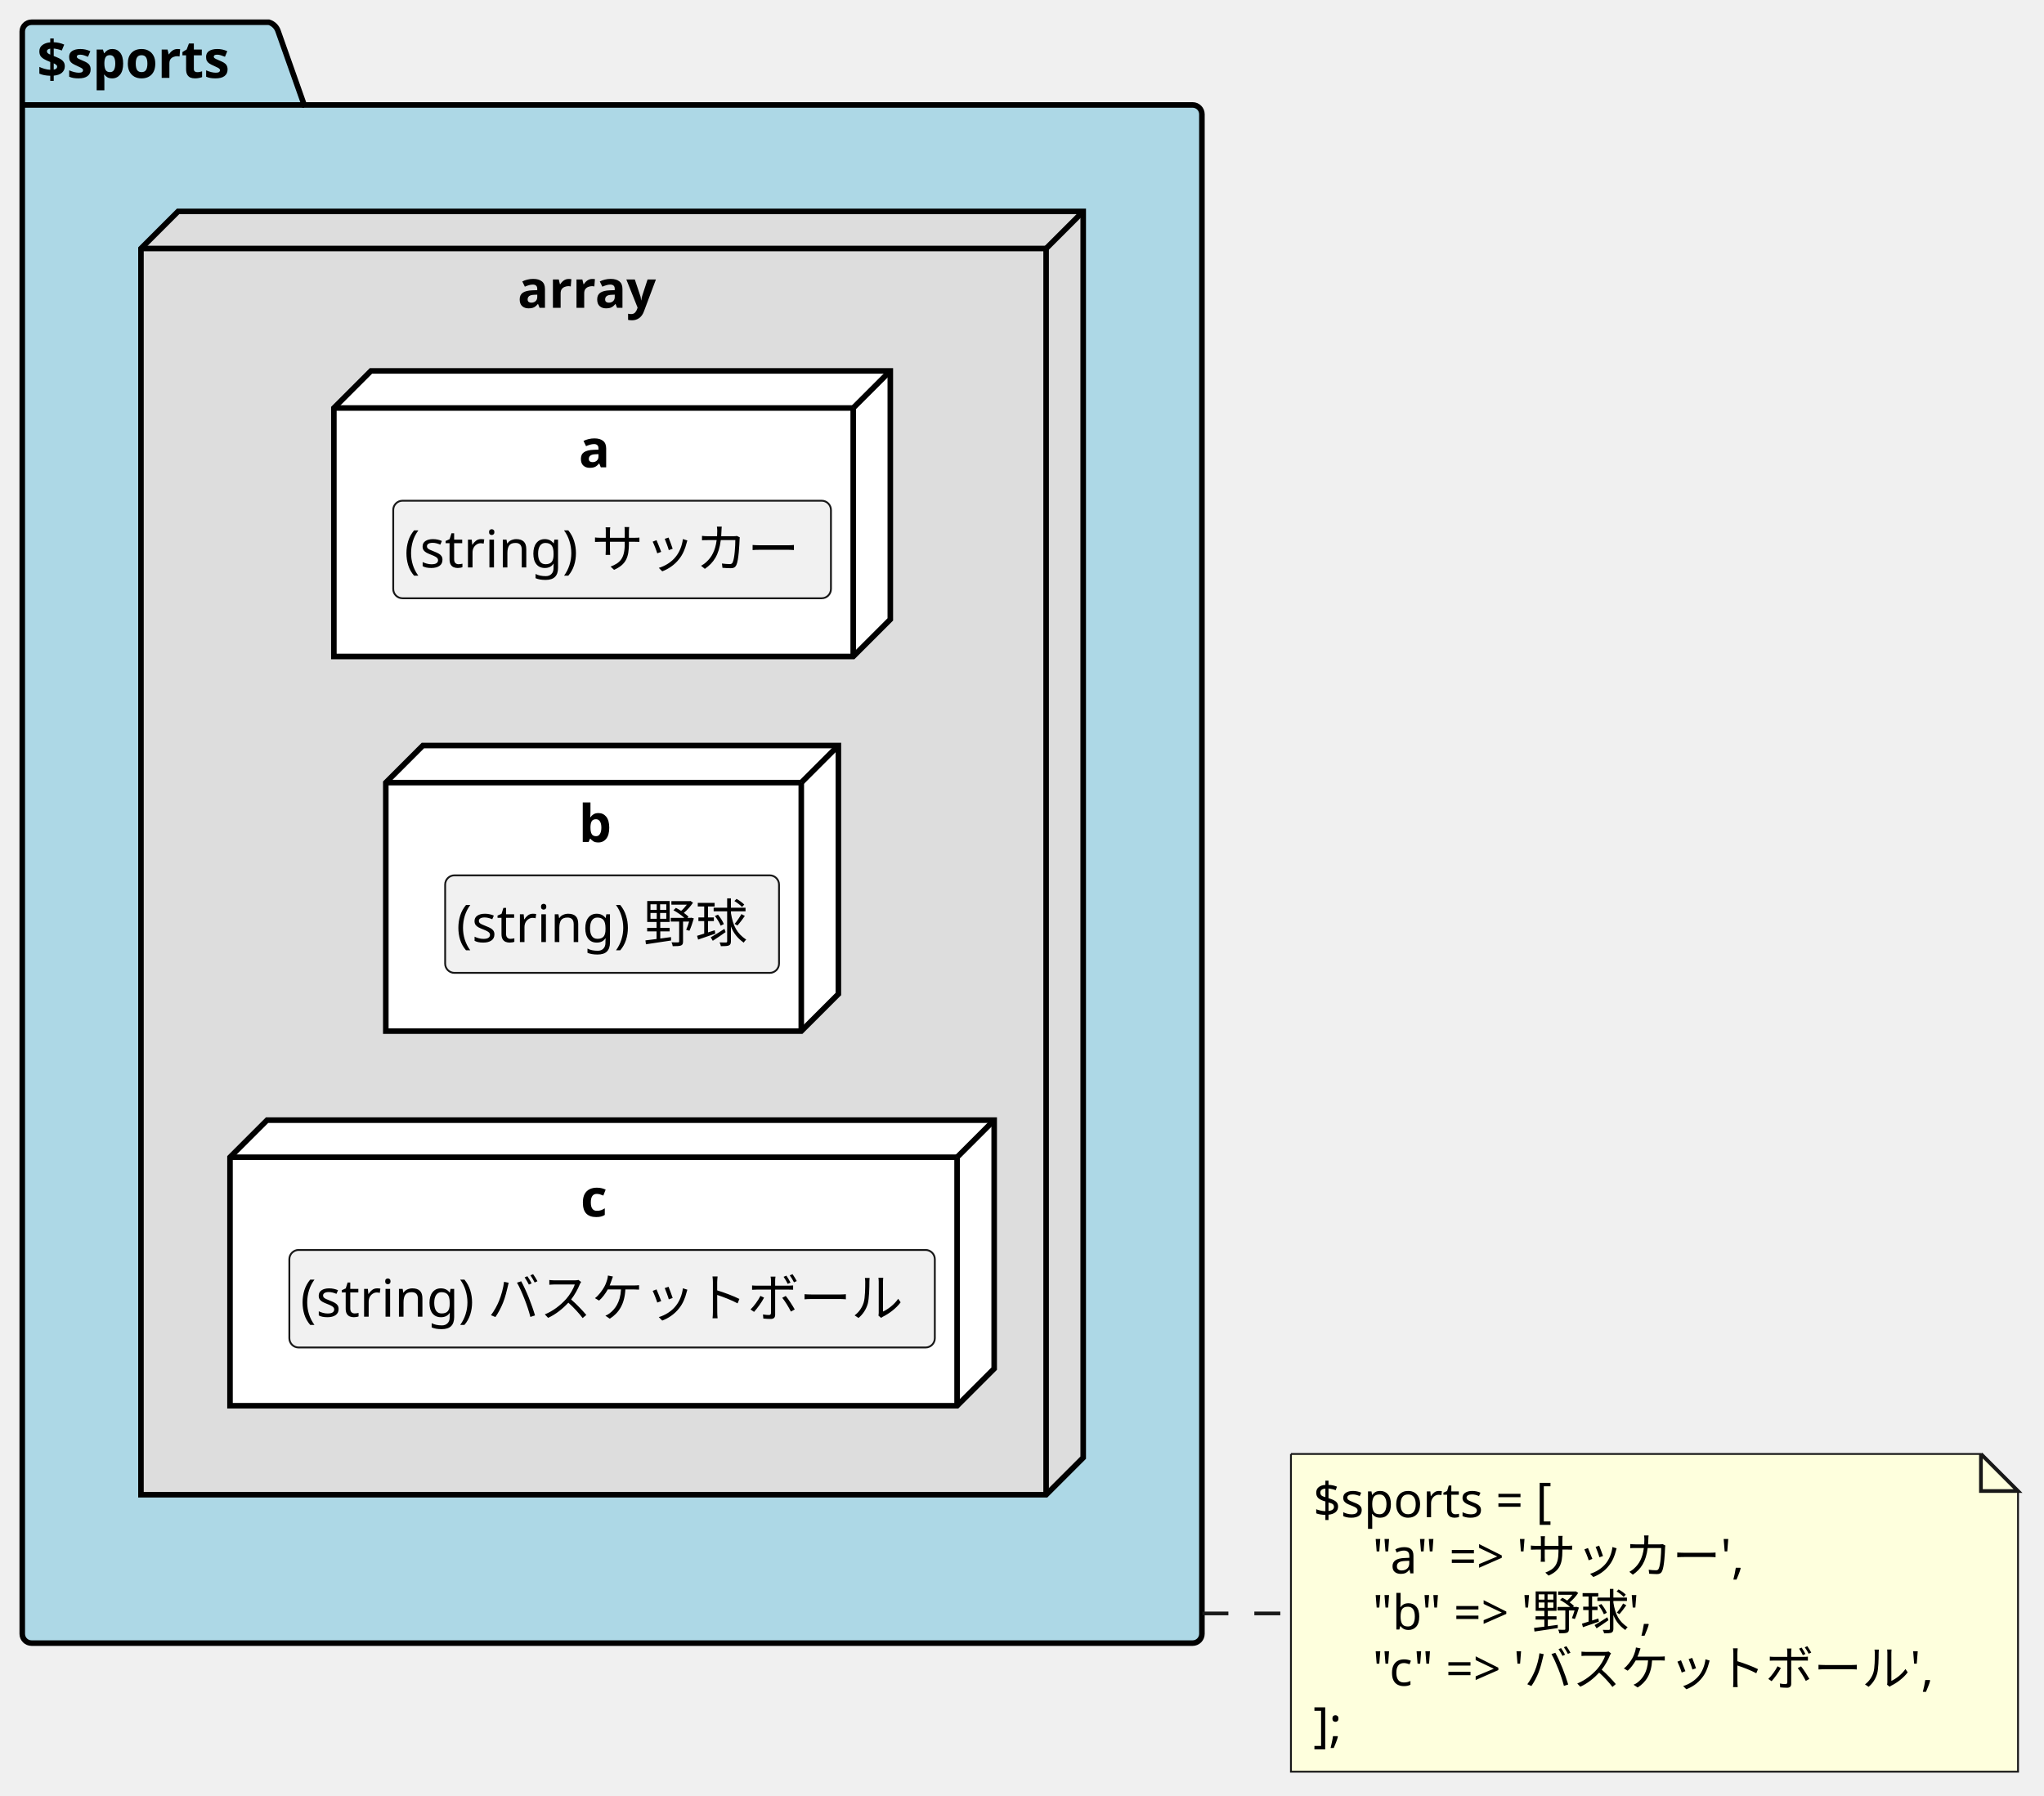
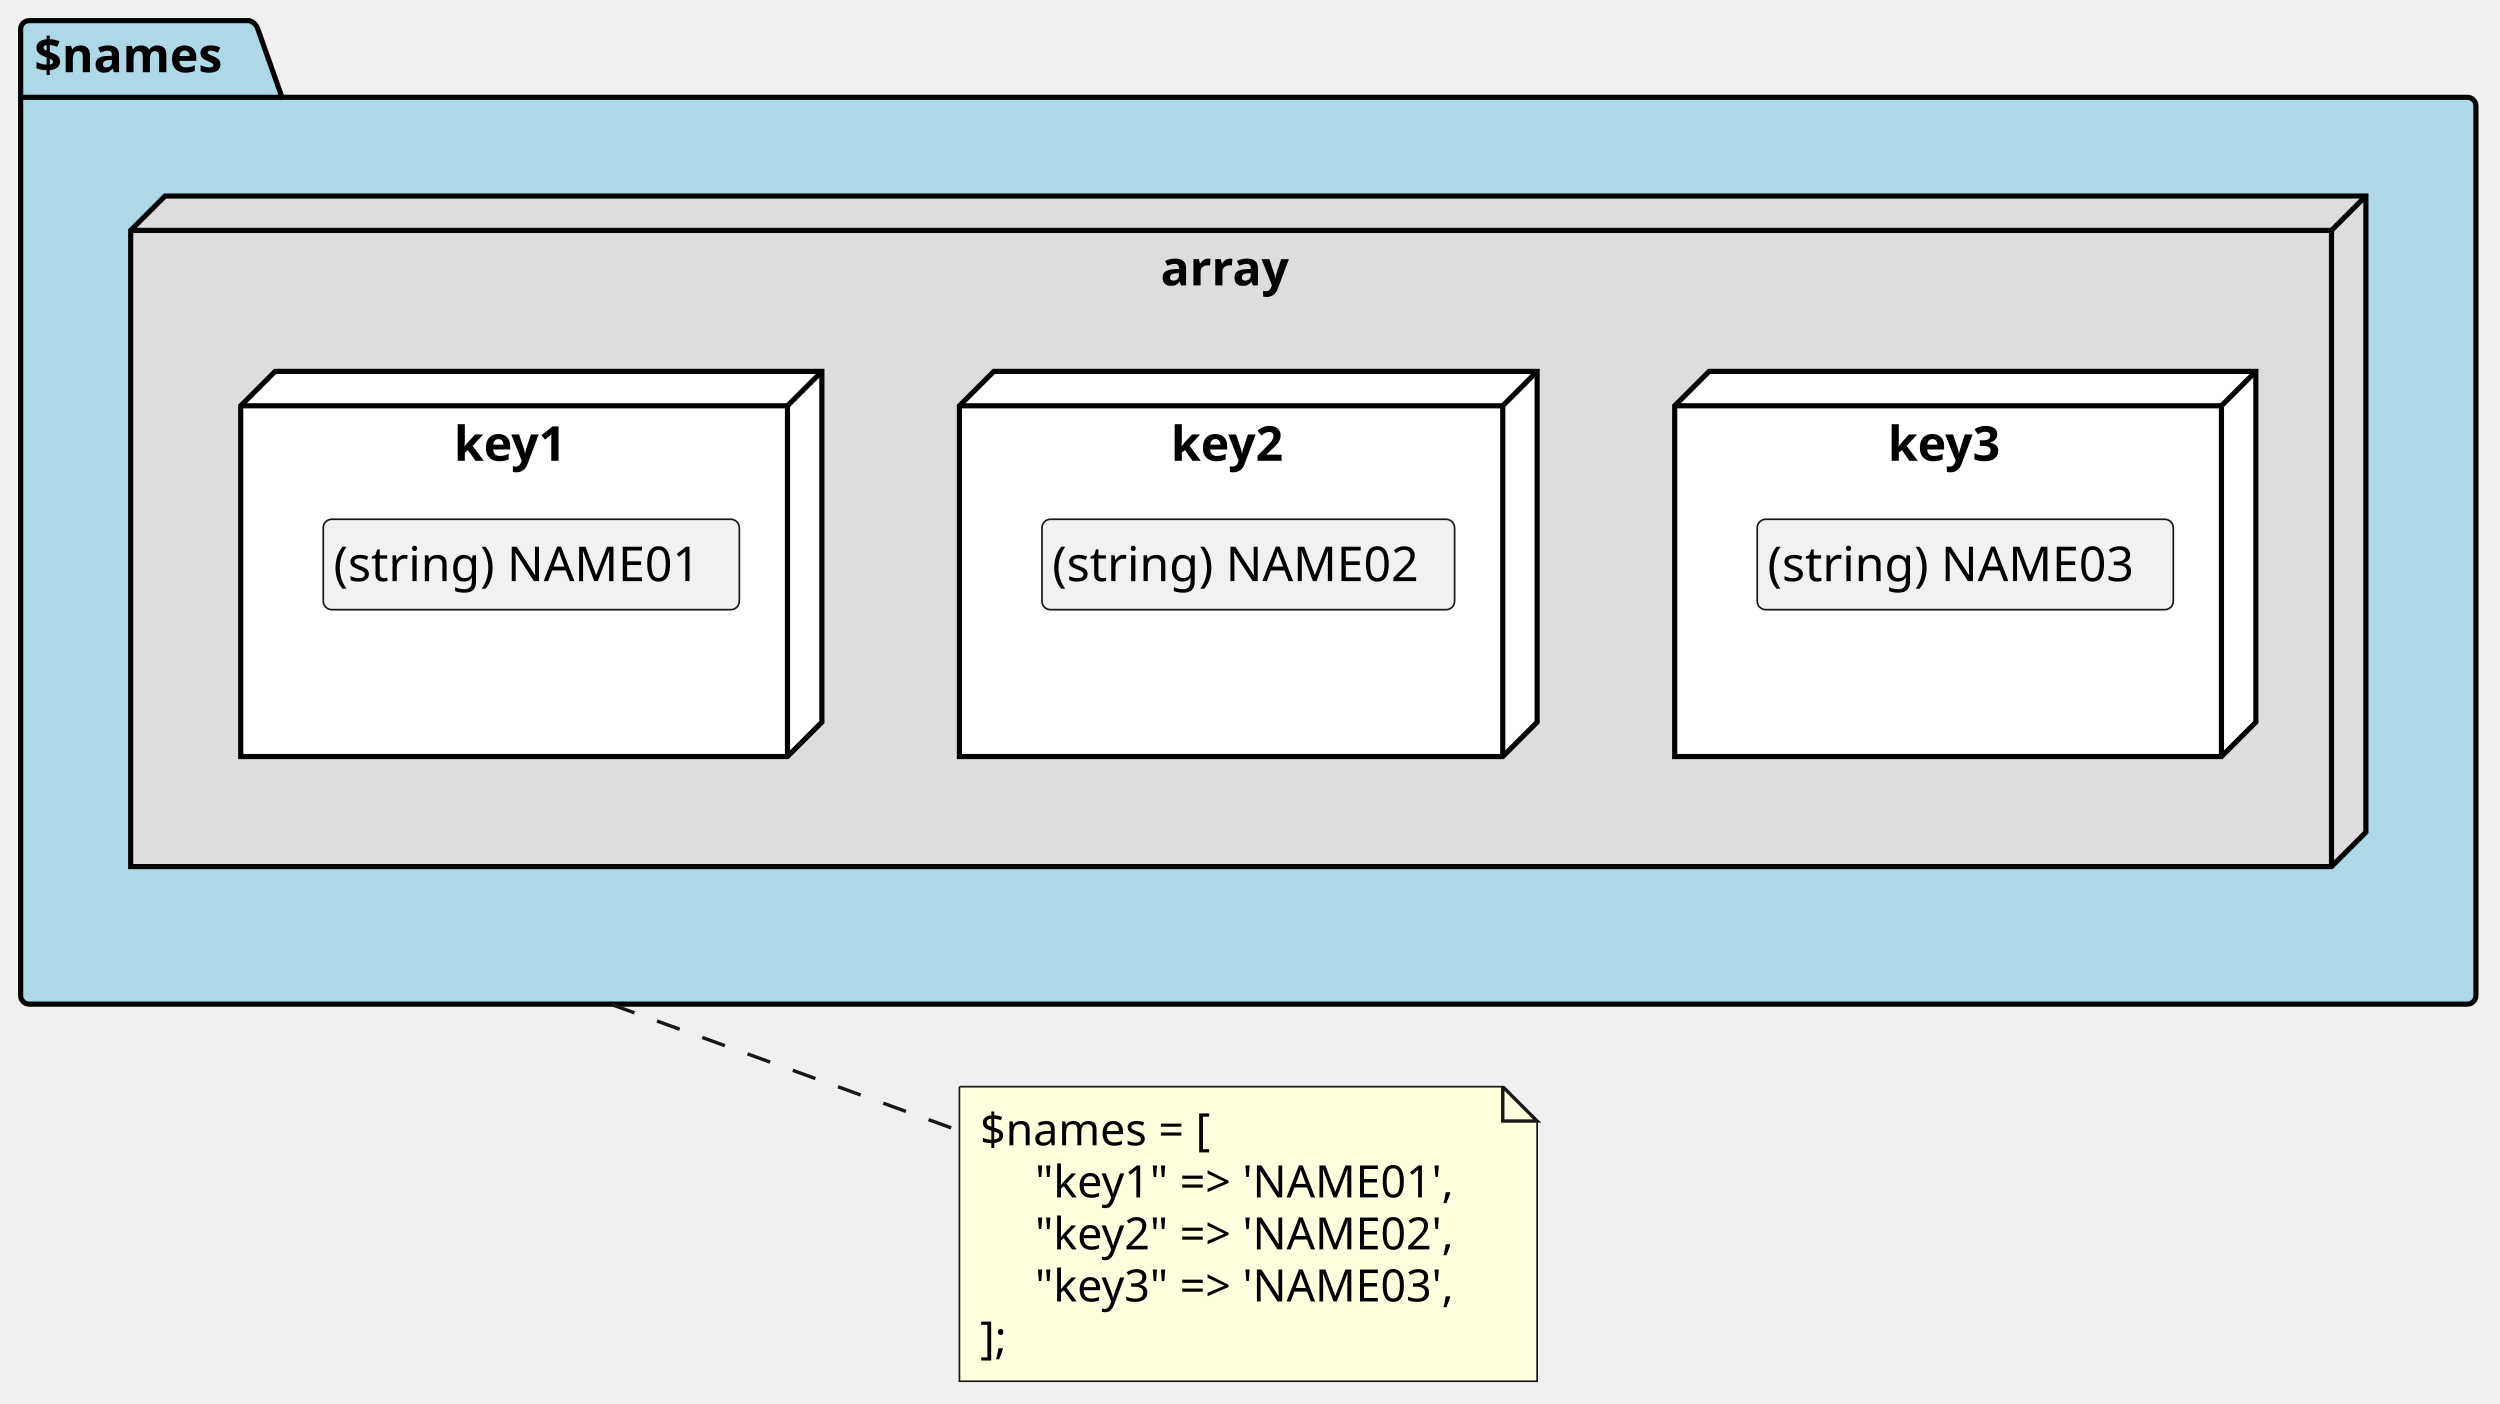
- <svg xmlns="http://www.w3.org/2000/svg" contentStyleType="text/css" height="484px" preserveAspectRatio="none" style="width:551px;height:484px;background:#FFFFFF;" version="1.1" viewBox="0 0 551 484" width="551px" zoomAndPan="magnify">
+ <svg xmlns="http://www.w3.org/2000/svg" contentStyleType="text/css" height="408px" preserveAspectRatio="none" style="width:727px;height:408px;background:#FFFFFF;" version="1.1" viewBox="0 0 727 408" width="727px" zoomAndPan="magnify">
  <defs />
  <g>
    <g id="cluster_p">
-       <path d="M8.5,6 L72.5,6 A3.75,3.75 0 0 1 75,8.5 L82,28.297 L321.5,28.297 A2.5,2.5 0 0 1 324,30.797 L324,440.5 A2.5,2.5 0 0 1 321.5,443 L8.5,443 A2.5,2.5 0 0 1 6,440.5 L6,8.5 A2.5,2.5 0 0 1 8.5,6 " fill="#ADD8E6" style="stroke:#000000;stroke-width:1.5;" />
+       <path d="M8.5,6 L72.5,6 A3.75,3.75 0 0 1 75,8.5 L82,28.297 L717.5,28.297 A2.5,2.5 0 0 1 720,30.797 L720,289.5 A2.5,2.5 0 0 1 717.5,292 L8.5,292 A2.5,2.5 0 0 1 6,289.5 L6,8.5 A2.5,2.5 0 0 1 8.5,6 " fill="#ADD8E6" style="stroke:#000000;stroke-width:1.5;" />
      <line style="stroke:#000000;stroke-width:1.5;" x1="6" x2="82" y1="28.297" y2="28.297" />
-       <text fill="#000000" font-family="sans-serif" font-size="14" font-weight="bold" lengthAdjust="spacing" textLength="63" x="10" y="20.995">$sports</text>
+       <text fill="#000000" font-family="sans-serif" font-size="14" font-weight="bold" lengthAdjust="spacing" textLength="63" x="10" y="20.995">$names</text>
    </g>
    <g id="cluster_array">
-       <polygon fill="#DDDDDD" points="38,67,48,57,292,57,292,393,282,403,38,403,38,67" style="stroke:#000000;stroke-width:1.5;" />
-       <line style="stroke:#000000;stroke-width:1.5;" x1="282" x2="292" y1="67" y2="57" />
-       <line style="stroke:#000000;stroke-width:1.5;" x1="38" x2="282" y1="67" y2="67" />
-       <line style="stroke:#000000;stroke-width:1.5;" x1="282" x2="282" y1="67" y2="403" />
-       <text fill="#000000" font-family="sans-serif" font-size="14" font-weight="bold" lengthAdjust="spacing" textLength="43" x="139.5" y="82.995">array</text>
+       <polygon fill="#DDDDDD" points="38,67,48,57,688,57,688,242,678,252,38,252,38,67" style="stroke:#000000;stroke-width:1.5;" />
+       <line style="stroke:#000000;stroke-width:1.5;" x1="678" x2="688" y1="67" y2="57" />
+       <line style="stroke:#000000;stroke-width:1.5;" x1="38" x2="678" y1="67" y2="67" />
+       <line style="stroke:#000000;stroke-width:1.5;" x1="678" x2="678" y1="67" y2="252" />
+       <text fill="#000000" font-family="sans-serif" font-size="14" font-weight="bold" lengthAdjust="spacing" textLength="43" x="337.5" y="82.995">array</text>
    </g>
-     <g id="cluster_a">
-       <polygon fill="#FFFFFF" points="90,110,100,100,240,100,240,167,230,177,90,177,90,110" style="stroke:#000000;stroke-width:1.5;" />
-       <line style="stroke:#000000;stroke-width:1.5;" x1="230" x2="240" y1="110" y2="100" />
-       <line style="stroke:#000000;stroke-width:1.5;" x1="90" x2="230" y1="110" y2="110" />
-       <line style="stroke:#000000;stroke-width:1.5;" x1="230" x2="230" y1="110" y2="177" />
-       <text fill="#000000" font-family="sans-serif" font-size="14" font-weight="bold" lengthAdjust="spacing" textLength="10" x="156" y="125.995">a</text>
+     <g id="cluster_p1">
+       <polygon fill="#FFFFFF" points="70,118,80,108,239,108,239,210,229,220,70,220,70,118" style="stroke:#000000;stroke-width:1.5;" />
+       <line style="stroke:#000000;stroke-width:1.5;" x1="229" x2="239" y1="118" y2="108" />
+       <line style="stroke:#000000;stroke-width:1.5;" x1="70" x2="229" y1="118" y2="118" />
+       <line style="stroke:#000000;stroke-width:1.5;" x1="229" x2="229" y1="118" y2="220" />
+       <text fill="#000000" font-family="sans-serif" font-size="14" font-weight="bold" lengthAdjust="spacing" textLength="37" x="132" y="133.995">key1</text>
    </g>
-     <g id="cluster_b">
-       <polygon fill="#FFFFFF" points="104,211,114,201,226,201,226,268,216,278,104,278,104,211" style="stroke:#000000;stroke-width:1.5;" />
-       <line style="stroke:#000000;stroke-width:1.5;" x1="216" x2="226" y1="211" y2="201" />
-       <line style="stroke:#000000;stroke-width:1.5;" x1="104" x2="216" y1="211" y2="211" />
-       <line style="stroke:#000000;stroke-width:1.5;" x1="216" x2="216" y1="211" y2="278" />
-       <text fill="#000000" font-family="sans-serif" font-size="14" font-weight="bold" lengthAdjust="spacing" textLength="10" x="156" y="226.995">b</text>
+     <g id="cluster_p2">
+       <polygon fill="#FFFFFF" points="279,118,289,108,447,108,447,210,437,220,279,220,279,118" style="stroke:#000000;stroke-width:1.5;" />
+       <line style="stroke:#000000;stroke-width:1.5;" x1="437" x2="447" y1="118" y2="108" />
+       <line style="stroke:#000000;stroke-width:1.5;" x1="279" x2="437" y1="118" y2="118" />
+       <line style="stroke:#000000;stroke-width:1.5;" x1="437" x2="437" y1="118" y2="220" />
+       <text fill="#000000" font-family="sans-serif" font-size="14" font-weight="bold" lengthAdjust="spacing" textLength="37" x="340.5" y="133.995">key2</text>
    </g>
-     <g id="cluster_c">
-       <polygon fill="#FFFFFF" points="62,312,72,302,268,302,268,369,258,379,62,379,62,312" style="stroke:#000000;stroke-width:1.5;" />
-       <line style="stroke:#000000;stroke-width:1.5;" x1="258" x2="268" y1="312" y2="302" />
-       <line style="stroke:#000000;stroke-width:1.5;" x1="62" x2="258" y1="312" y2="312" />
-       <line style="stroke:#000000;stroke-width:1.5;" x1="258" x2="258" y1="312" y2="379" />
-       <text fill="#000000" font-family="sans-serif" font-size="14" font-weight="bold" lengthAdjust="spacing" textLength="9" x="156.5" y="327.995">c</text>
+     <g id="cluster_p3">
+       <polygon fill="#FFFFFF" points="487,118,497,108,656,108,656,210,646,220,487,220,487,118" style="stroke:#000000;stroke-width:1.5;" />
+       <line style="stroke:#000000;stroke-width:1.5;" x1="646" x2="656" y1="118" y2="108" />
+       <line style="stroke:#000000;stroke-width:1.5;" x1="487" x2="646" y1="118" y2="118" />
+       <line style="stroke:#000000;stroke-width:1.5;" x1="646" x2="646" y1="118" y2="220" />
+       <text fill="#000000" font-family="sans-serif" font-size="14" font-weight="bold" lengthAdjust="spacing" textLength="37" x="549" y="133.995">key3</text>
    </g>
-     <g id="elem_(string) サッカー">
-       <rect codeLine="15" fill="#F1F1F1" height="26.297" id="(string) サッカー" rx="2.5" ry="2.5" style="stroke:#181818;stroke-width:0.5;" width="118" x="106" y="135" />
-       <text fill="#000000" font-family="sans-serif" font-size="14" lengthAdjust="spacing" textLength="112" x="109" y="152.995">(string) サッカー</text>
+     <g id="elem_(string) NAME01">
+       <rect codeLine="15" fill="#F1F1F1" height="26.297" id="(string) NAME01" rx="2.5" ry="2.5" style="stroke:#181818;stroke-width:0.5;" width="121" x="94" y="151" />
+       <text fill="#000000" font-family="sans-serif" font-size="14" lengthAdjust="spacing" textLength="115" x="97" y="168.995">(string) NAME01</text>
    </g>
-     <g id="elem_(string) 野球">
-       <rect codeLine="18" fill="#F1F1F1" height="26.297" id="(string) 野球" rx="2.5" ry="2.5" style="stroke:#181818;stroke-width:0.5;" width="90" x="120" y="236" />
-       <text fill="#000000" font-family="sans-serif" font-size="14" lengthAdjust="spacing" textLength="84" x="123" y="253.995">(string) 野球</text>
+     <g id="elem_(string) NAME02">
+       <rect codeLine="18" fill="#F1F1F1" height="26.297" id="(string) NAME02" rx="2.5" ry="2.5" style="stroke:#181818;stroke-width:0.5;" width="120" x="303" y="151" />
+       <text fill="#000000" font-family="sans-serif" font-size="14" lengthAdjust="spacing" textLength="114" x="306" y="168.995">(string) NAME02</text>
    </g>
-     <g id="elem_(string) バスケットボール">
-       <rect codeLine="21" fill="#F1F1F1" height="26.297" id="(string) バスケットボール" rx="2.5" ry="2.5" style="stroke:#181818;stroke-width:0.5;" width="174" x="78" y="337" />
-       <text fill="#000000" font-family="sans-serif" font-size="14" lengthAdjust="spacing" textLength="168" x="81" y="354.995">(string) バスケットボール</text>
+     <g id="elem_(string) NAME03">
+       <rect codeLine="21" fill="#F1F1F1" height="26.297" id="(string) NAME03" rx="2.5" ry="2.5" style="stroke:#181818;stroke-width:0.5;" width="121" x="511" y="151" />
+       <text fill="#000000" font-family="sans-serif" font-size="14" lengthAdjust="spacing" textLength="115" x="514" y="168.995">(string) NAME03</text>
    </g>
    <g id="elem_n">
-       <path d="M348,392 L348,477.664 L544,477.664 L544,402 L534,392 L348,392 " fill="#FEFFDD" style="stroke:#181818;stroke-width:0.5;" />
-       <path d="M534,392 L534,402 L544,402 L534,392 " fill="#FEFFDD" style="stroke:#181818;stroke-width:1.0;" />
-       <text fill="#000000" font-family="sans-serif" font-size="13" lengthAdjust="spacing" textLength="71" x="354" y="409.067">$sports = [</text>
-       <text fill="#000000" font-family="sans-serif" font-size="13" lengthAdjust="spacing" textLength="108" x="370" y="424.2">"a" =&gt; 'サッカー',</text>
-       <text fill="#000000" font-family="sans-serif" font-size="13" lengthAdjust="spacing" textLength="82" x="370" y="439.332">"b" =&gt; '野球',</text>
-       <text fill="#000000" font-family="sans-serif" font-size="13" lengthAdjust="spacing" textLength="159" x="370" y="454.465">"c" =&gt; 'バスケットボール',</text>
-       <text fill="#000000" font-family="sans-serif" font-size="13" lengthAdjust="spacing" textLength="10" x="354" y="469.598">];</text>
+       <path d="M279,316 L279,401.664 L447,401.664 L447,326 L437,316 L279,316 " fill="#FEFFDD" style="stroke:#181818;stroke-width:0.5;" />
+       <path d="M437,316 L437,326 L447,326 L437,316 " fill="#FEFFDD" style="stroke:#181818;stroke-width:1.0;" />
+       <text fill="#000000" font-family="sans-serif" font-size="13" lengthAdjust="spacing" textLength="75" x="285" y="333.067">$names = [</text>
+       <text fill="#000000" font-family="sans-serif" font-size="13" lengthAdjust="spacing" textLength="131" x="301" y="348.2">"key1" =&gt; 'NAME01',</text>
+       <text fill="#000000" font-family="sans-serif" font-size="13" lengthAdjust="spacing" textLength="131" x="301" y="363.332">"key2" =&gt; 'NAME02',</text>
+       <text fill="#000000" font-family="sans-serif" font-size="13" lengthAdjust="spacing" textLength="131" x="301" y="378.465">"key3" =&gt; 'NAME03',</text>
+       <text fill="#000000" font-family="sans-serif" font-size="13" lengthAdjust="spacing" textLength="10" x="285" y="393.598">];</text>
    </g>
    <g id="link_p_n">
-       <path codeLine="34" d="M324.132,435 C324.454,435 324.775,435 325.097,435 C327.667,435 330.229,435 332.778,435 C337.876,435 342.923,435 347.891,435 " fill="none" id="p-n" style="stroke:#181818;stroke-width:1.0;stroke-dasharray:7.0,7.0;" />
+       <path codeLine="36" d="M177.904,292.137 C179.059,292.557 180.25,292.989 181.476,293.434 C186.376,295.214 191.818,297.191 197.67,299.316 C221.076,307.817 251.02,318.692 278.92,328.826 " fill="none" id="p-n" style="stroke:#181818;stroke-width:1.0;stroke-dasharray:7.0,7.0;" />
    </g>
  </g>
</svg>
